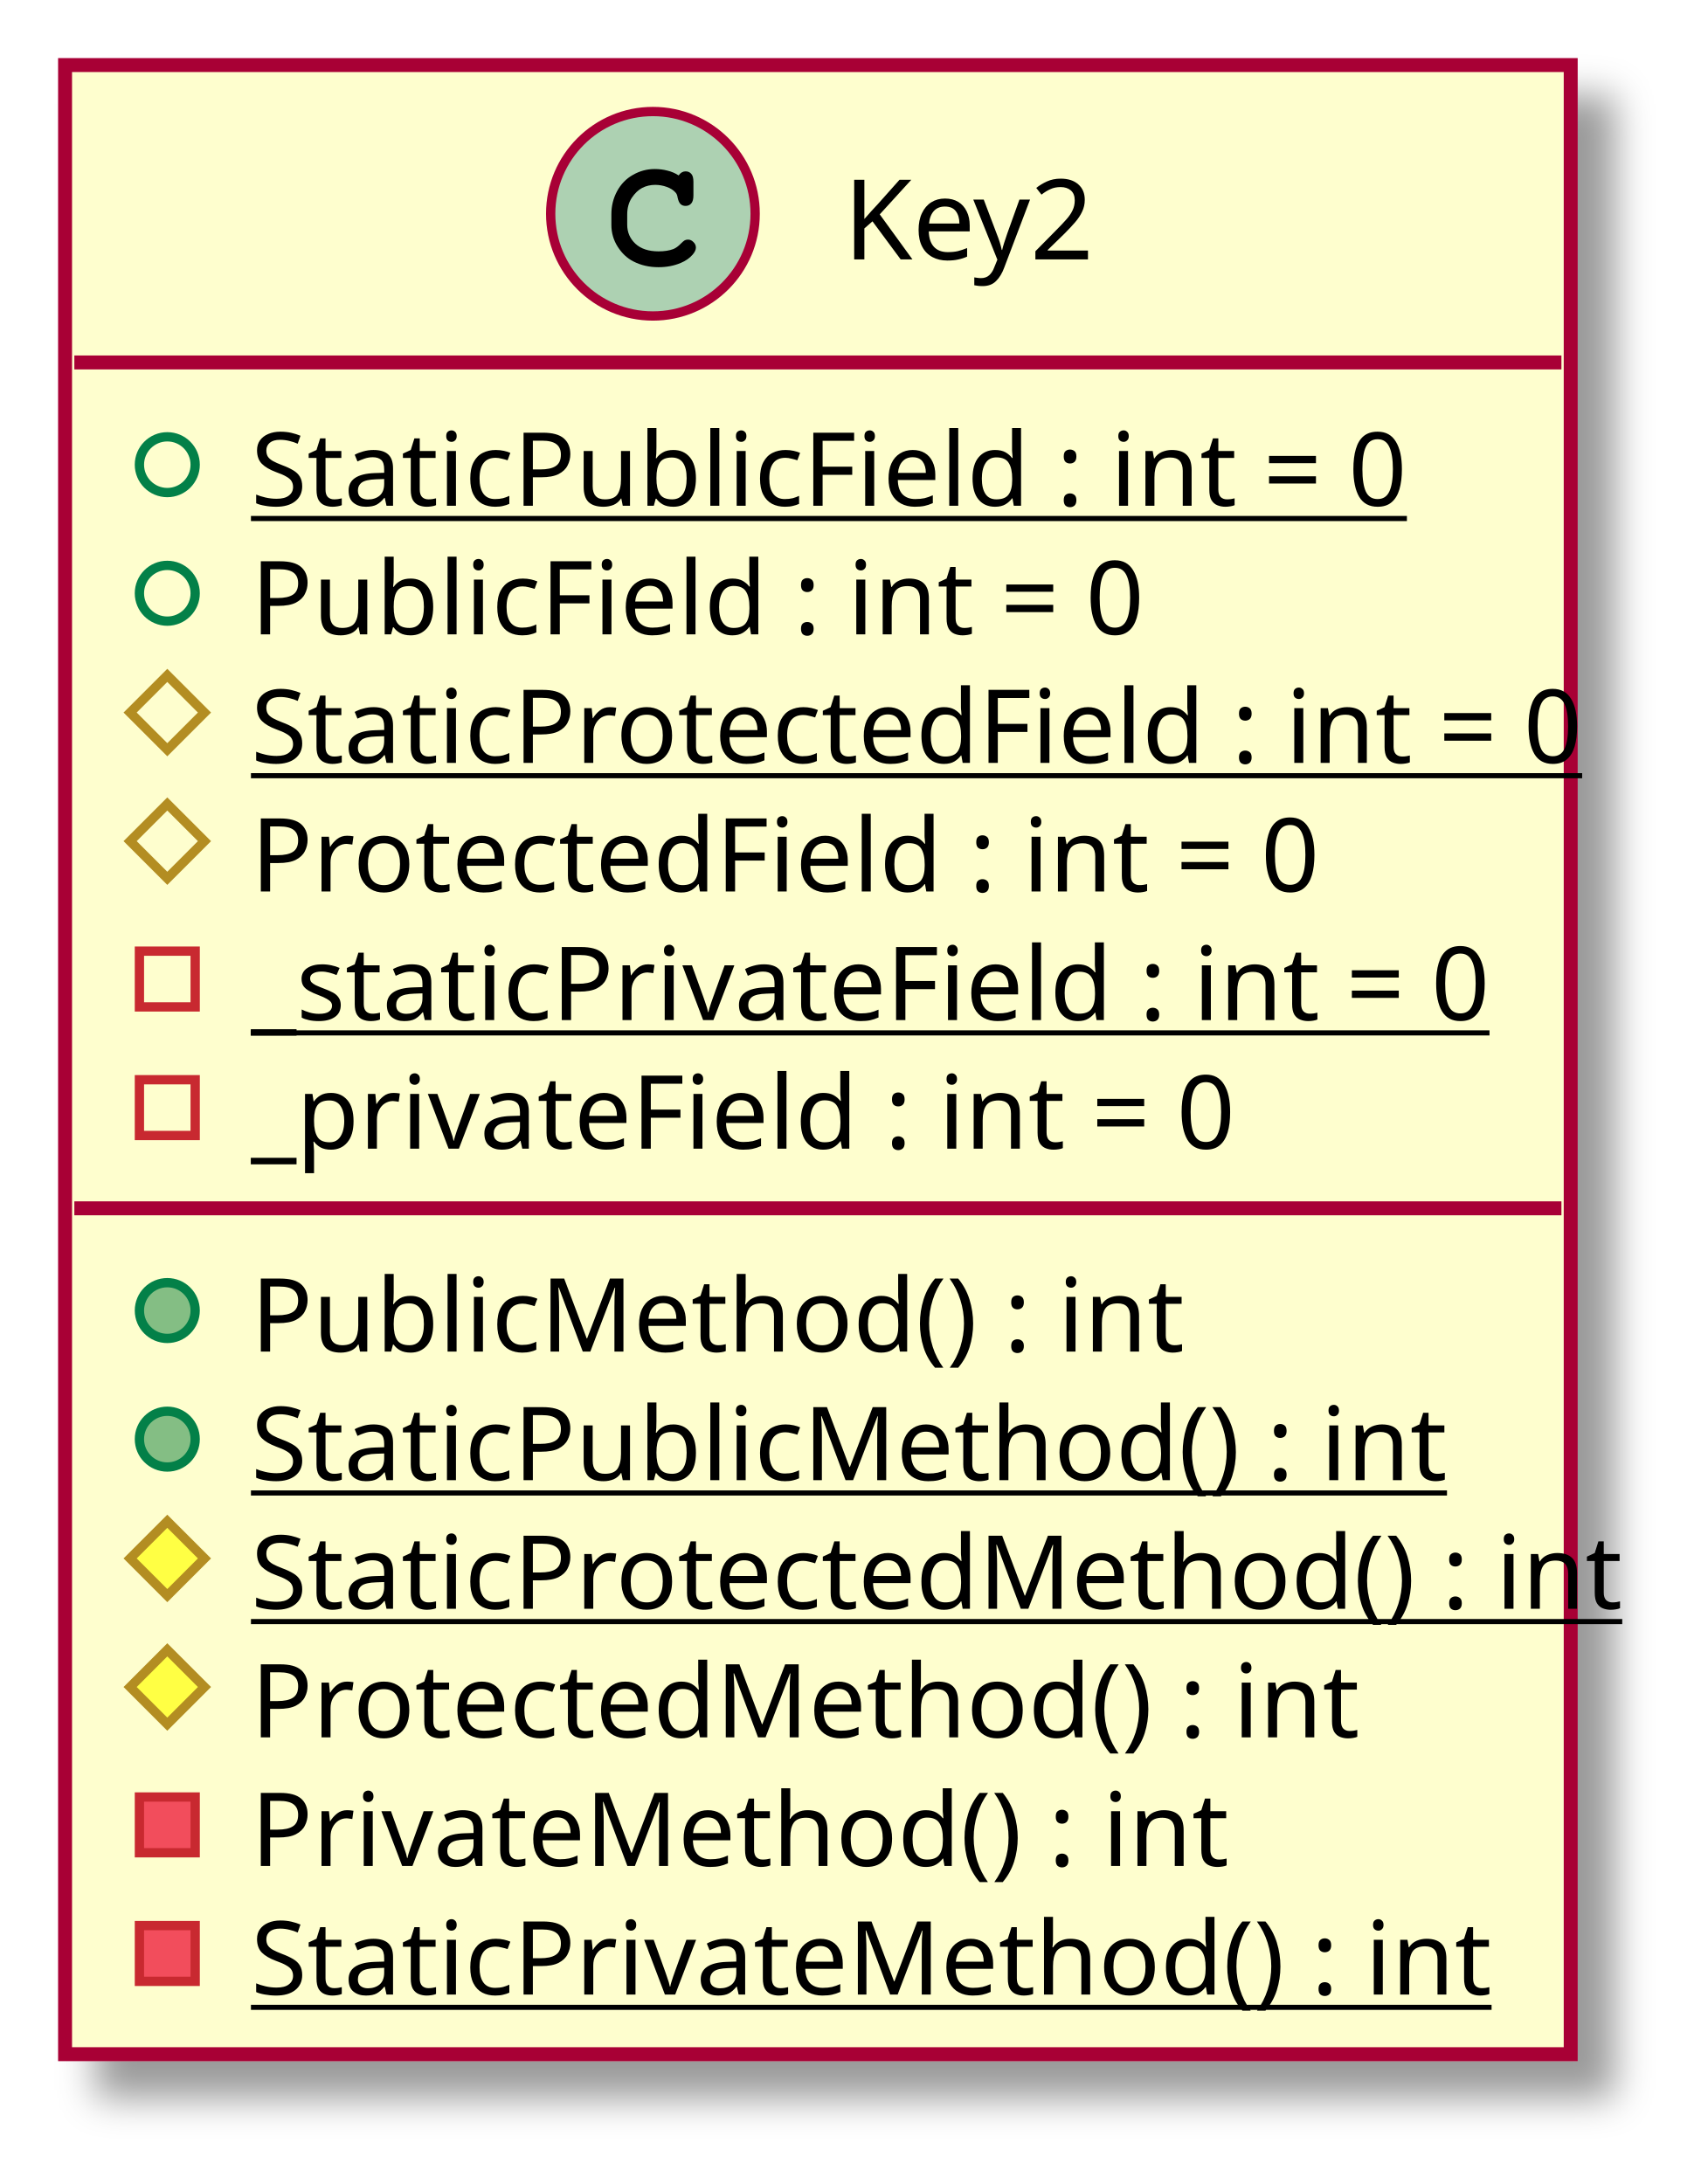
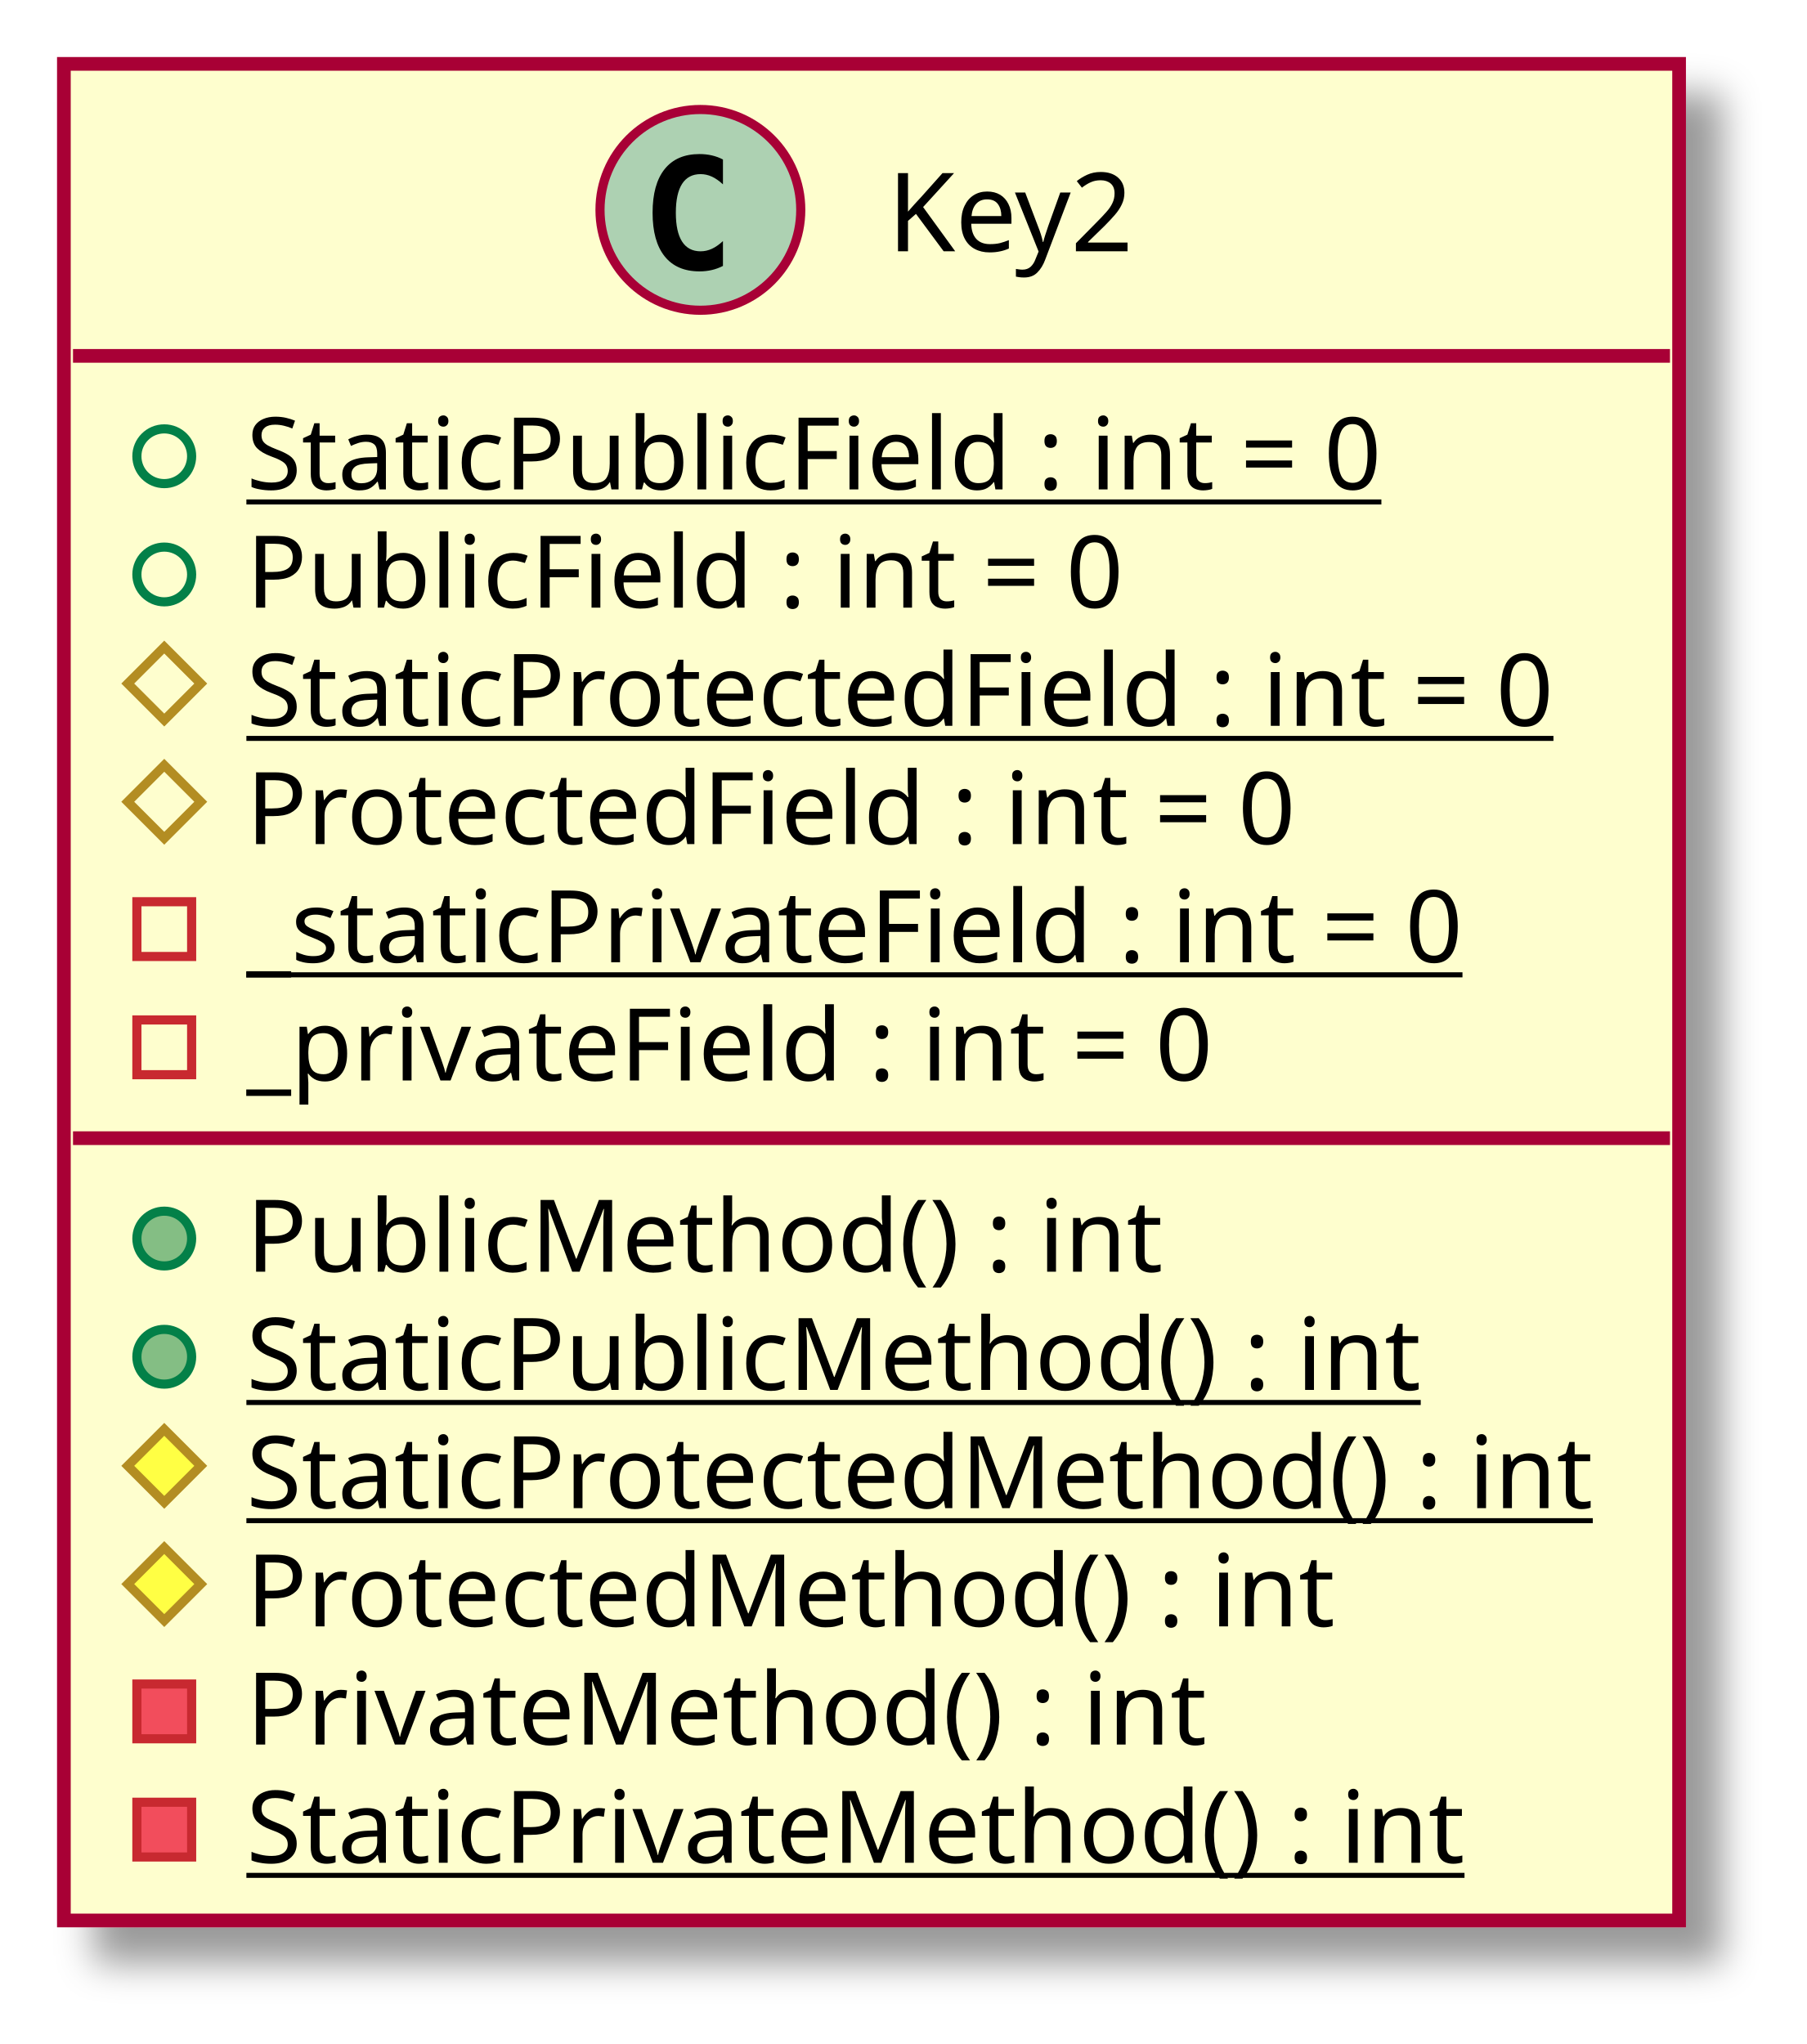
- <svg xmlns="http://www.w3.org/2000/svg" contentScriptType="application/ecmascript" contentStyleType="text/css" height="235px" preserveAspectRatio="none" style="width:183px;height:235px;" version="1.1" viewBox="0 0 183 235" width="183px" zoomAndPan="magnify">
+ <svg xmlns="http://www.w3.org/2000/svg" contentScriptType="application/ecmascript" contentStyleType="text/css" height="224px" preserveAspectRatio="none" style="width:198px;height:224px;" version="1.1" viewBox="0 0 198 224" width="198px" zoomAndPan="magnify">
  <defs>
    <filter height="300%" id="f19d5ambta9ia3" width="300%" x="-1" y="-1">
      <feGaussianBlur result="blurOut" stdDeviation="2.0" />
      <feColorMatrix in="blurOut" result="blurOut2" type="matrix" values="0 0 0 0 0 0 0 0 0 0 0 0 0 0 0 0 0 0 .4 0" />
      <feOffset dx="4.0" dy="4.0" in="blurOut2" result="blurOut3" />
      <feBlend in="SourceGraphic" in2="blurOut3" mode="normal" />
    </filter>
  </defs>
  <g>
-     <rect codeLine="1" fill="#FEFECE" filter="url(#f19d5ambta9ia3)" height="214.031" id="Key2" style="stroke:#A80036;stroke-width:1.5;" width="162" x="7" y="7" />
-     <ellipse cx="70.25" cy="23" fill="#ADD1B2" rx="11" ry="11" style="stroke:#A80036;stroke-width:1.0;" />
-     <path d="M73.016,18.875 Q73.172,18.656 73.359,18.547 Q73.547,18.438 73.766,18.438 Q74.141,18.438 74.375,18.703 Q74.609,18.953 74.609,19.562 L74.609,21.016 Q74.609,21.625 74.375,21.891 Q74.141,22.156 73.766,22.156 Q73.422,22.156 73.219,21.953 Q73.016,21.766 72.906,21.25 Q72.859,20.891 72.672,20.703 Q72.344,20.328 71.734,20.109 Q71.125,19.891 70.5,19.891 Q69.734,19.891 69.094,20.219 Q68.469,20.547 67.969,21.297 Q67.484,22.047 67.484,23.078 L67.484,24.172 Q67.484,25.406 68.375,26.234 Q69.266,27.047 70.859,27.047 Q71.797,27.047 72.453,26.797 Q72.844,26.641 73.266,26.203 Q73.531,25.938 73.672,25.859 Q73.828,25.781 74.031,25.781 Q74.359,25.781 74.609,26.047 Q74.875,26.297 74.875,26.641 Q74.875,26.984 74.531,27.391 Q74.031,27.969 73.234,28.297 Q72.156,28.75 70.859,28.75 Q69.344,28.75 68.141,28.125 Q67.156,27.625 66.469,26.562 Q65.781,25.484 65.781,24.203 L65.781,23.047 Q65.781,21.719 66.391,20.578 Q67.016,19.422 68.109,18.812 Q69.203,18.188 70.438,18.188 Q71.172,18.188 71.812,18.359 Q72.469,18.516 73.016,18.875 Z " fill="#000000" />
-     <text fill="#000000" font-family="sans-serif" font-size="12" lengthAdjust="spacing" textLength="27" x="90.75" y="27.91">Key2</text>
-     <line style="stroke:#A80036;stroke-width:1.5;" x1="8" x2="168" y1="39" y2="39" />
+     <rect codeLine="1" fill="#FEFECE" filter="url(#f19d5ambta9ia3)" height="203.461" id="Key2" style="stroke:#A80036;stroke-width:1.5;" width="177" x="7" y="7" />
+     <ellipse cx="76.75" cy="23" fill="#ADD1B2" rx="11" ry="11" style="stroke:#A80036;stroke-width:1.0;" />
+     <path d="M79.223,29.143 Q78.642,29.442 78.003,29.591 Q77.364,29.741 76.658,29.741 Q74.151,29.741 72.832,28.089 Q71.512,26.437 71.512,23.316 Q71.512,20.186 72.832,18.535 Q74.151,16.883 76.658,16.883 Q77.364,16.883 78.011,17.032 Q78.659,17.182 79.223,17.48 L79.223,20.203 Q78.592,19.622 77.999,19.352 Q77.405,19.082 76.774,19.082 Q75.43,19.082 74.745,20.149 Q74.06,21.216 74.06,23.316 Q74.06,25.408 74.745,26.474 Q75.43,27.541 76.774,27.541 Q77.405,27.541 77.999,27.271 Q78.592,27.002 79.223,26.42 Z " fill="#000000" />
+     <text fill="#000000" font-family="sans-serif" font-size="12" lengthAdjust="spacing" textLength="29" x="97.25" y="27.535">Key2</text>
+     <line style="stroke:#A80036;stroke-width:1.5;" x1="8" x2="183" y1="39" y2="39" />
    <ellipse cx="18" cy="50" rx="3" ry="3" style="stroke:#038048;stroke-width:1.0;fill:none;" />
-     <text fill="#000000" font-family="sans-serif" font-size="11" lengthAdjust="spacing" text-decoration="underline" textLength="115" x="27" y="54.419">StaticPublicField : int = 0</text>
-     <ellipse cx="18" cy="63.836" rx="3" ry="3" style="stroke:#038048;stroke-width:1.0;fill:none;" />
-     <text fill="#000000" font-family="sans-serif" font-size="11" lengthAdjust="spacing" textLength="88" x="27" y="68.255">PublicField : int = 0</text>
-     <polygon fill="none" points="18,72.672,22,76.672,18,80.672,14,76.672" style="stroke:#B38D22;stroke-width:1.0;" />
-     <text fill="#000000" font-family="sans-serif" font-size="11" lengthAdjust="spacing" text-decoration="underline" textLength="133" x="27" y="82.091">StaticProtectedField : int = 0</text>
-     <polygon fill="none" points="18,86.508,22,90.508,18,94.508,14,90.508" style="stroke:#B38D22;stroke-width:1.0;" />
-     <text fill="#000000" font-family="sans-serif" font-size="11" lengthAdjust="spacing" textLength="106" x="27" y="95.927">ProtectedField : int = 0</text>
-     <rect fill="none" height="6" style="stroke:#C82930;stroke-width:1.0;" width="6" x="15" y="102.344" />
-     <text fill="#000000" font-family="sans-serif" font-size="11" lengthAdjust="spacing" text-decoration="underline" textLength="125" x="27" y="109.763">_staticPrivateField : int = 0</text>
-     <rect fill="none" height="6" style="stroke:#C82930;stroke-width:1.0;" width="6" x="15" y="116.18" />
-     <text fill="#000000" font-family="sans-serif" font-size="11" lengthAdjust="spacing" textLength="99" x="27" y="123.599">_privateField : int = 0</text>
-     <line style="stroke:#A80036;stroke-width:1.5;" x1="8" x2="168" y1="130.016" y2="130.016" />
-     <ellipse cx="18" cy="141.016" fill="#84BE84" rx="3" ry="3" style="stroke:#038048;stroke-width:1.0;" />
-     <text fill="#000000" font-family="sans-serif" font-size="11" lengthAdjust="spacing" textLength="91" x="27" y="145.435">PublicMethod() : int</text>
-     <ellipse cx="18" cy="154.852" fill="#84BE84" rx="3" ry="3" style="stroke:#038048;stroke-width:1.0;" />
-     <text fill="#000000" font-family="sans-serif" font-size="11" lengthAdjust="spacing" text-decoration="underline" textLength="118" x="27" y="159.27">StaticPublicMethod() : int</text>
-     <polygon fill="#FFFF44" points="18,163.688,22,167.688,18,171.688,14,167.688" style="stroke:#B38D22;stroke-width:1.0;" />
-     <text fill="#000000" font-family="sans-serif" font-size="11" lengthAdjust="spacing" text-decoration="underline" textLength="136" x="27" y="173.106">StaticProtectedMethod() : int</text>
-     <polygon fill="#FFFF44" points="18,177.523,22,181.523,18,185.523,14,181.523" style="stroke:#B38D22;stroke-width:1.0;" />
-     <text fill="#000000" font-family="sans-serif" font-size="11" lengthAdjust="spacing" textLength="109" x="27" y="186.942">ProtectedMethod() : int</text>
-     <rect fill="#F24D5C" height="6" style="stroke:#C82930;stroke-width:1.0;" width="6" x="15" y="193.359" />
-     <text fill="#000000" font-family="sans-serif" font-size="11" lengthAdjust="spacing" textLength="96" x="27" y="200.778">PrivateMethod() : int</text>
-     <rect fill="#F24D5C" height="6" style="stroke:#C82930;stroke-width:1.0;" width="6" x="15" y="207.195" />
-     <text fill="#000000" font-family="sans-serif" font-size="11" lengthAdjust="spacing" text-decoration="underline" textLength="123" x="27" y="214.614">StaticPrivateMethod() : int</text>
+     <text fill="#000000" font-family="sans-serif" font-size="11" lengthAdjust="spacing" text-decoration="underline" textLength="131" x="27" y="53.635">StaticPublicField : int = 0</text>
+     <ellipse cx="18" cy="62.955" rx="3" ry="3" style="stroke:#038048;stroke-width:1.0;fill:none;" />
+     <text fill="#000000" font-family="sans-serif" font-size="11" lengthAdjust="spacing" textLength="102" x="27" y="66.59">PublicField : int = 0</text>
+     <polygon fill="none" points="18,70.91,22,74.91,18,78.91,14,74.91" style="stroke:#B38D22;stroke-width:1.0;" />
+     <text fill="#000000" font-family="sans-serif" font-size="11" lengthAdjust="spacing" text-decoration="underline" textLength="150" x="27" y="79.545">StaticProtectedField : int = 0</text>
+     <polygon fill="none" points="18,83.865,22,87.865,18,91.865,14,87.865" style="stroke:#B38D22;stroke-width:1.0;" />
+     <text fill="#000000" font-family="sans-serif" font-size="11" lengthAdjust="spacing" textLength="121" x="27" y="92.5">ProtectedField : int = 0</text>
+     <rect fill="none" height="6" style="stroke:#C82930;stroke-width:1.0;" width="6" x="15" y="98.82" />
+     <text fill="#000000" font-family="sans-serif" font-size="11" lengthAdjust="spacing" text-decoration="underline" textLength="141" x="27" y="105.455">_staticPrivateField : int = 0</text>
+     <rect fill="none" height="6" style="stroke:#C82930;stroke-width:1.0;" width="6" x="15" y="111.775" />
+     <text fill="#000000" font-family="sans-serif" font-size="11" lengthAdjust="spacing" textLength="113" x="27" y="118.41">_privateField : int = 0</text>
+     <line style="stroke:#A80036;stroke-width:1.5;" x1="8" x2="183" y1="124.731" y2="124.731" />
+     <ellipse cx="18" cy="135.731" fill="#84BE84" rx="3" ry="3" style="stroke:#038048;stroke-width:1.0;" />
+     <text fill="#000000" font-family="sans-serif" font-size="11" lengthAdjust="spacing" textLength="103" x="27" y="139.365">PublicMethod() : int</text>
+     <ellipse cx="18" cy="148.685" fill="#84BE84" rx="3" ry="3" style="stroke:#038048;stroke-width:1.0;" />
+     <text fill="#000000" font-family="sans-serif" font-size="11" lengthAdjust="spacing" text-decoration="underline" textLength="132" x="27" y="152.32">StaticPublicMethod() : int</text>
+     <polygon fill="#FFFF44" points="18,156.641,22,160.641,18,164.641,14,160.641" style="stroke:#B38D22;stroke-width:1.0;" />
+     <text fill="#000000" font-family="sans-serif" font-size="11" lengthAdjust="spacing" text-decoration="underline" textLength="151" x="27" y="165.275">StaticProtectedMethod() : int</text>
+     <polygon fill="#FFFF44" points="18,169.596,22,173.596,18,177.596,14,173.596" style="stroke:#B38D22;stroke-width:1.0;" />
+     <text fill="#000000" font-family="sans-serif" font-size="11" lengthAdjust="spacing" textLength="122" x="27" y="178.231">ProtectedMethod() : int</text>
+     <rect fill="#F24D5C" height="6" style="stroke:#C82930;stroke-width:1.0;" width="6" x="15" y="184.551" />
+     <text fill="#000000" font-family="sans-serif" font-size="11" lengthAdjust="spacing" textLength="107" x="27" y="191.185">PrivateMethod() : int</text>
+     <rect fill="#F24D5C" height="6" style="stroke:#C82930;stroke-width:1.0;" width="6" x="15" y="197.506" />
+     <text fill="#000000" font-family="sans-serif" font-size="11" lengthAdjust="spacing" text-decoration="underline" textLength="136" x="27" y="204.141">StaticPrivateMethod() : int</text>
  </g>
</svg>
